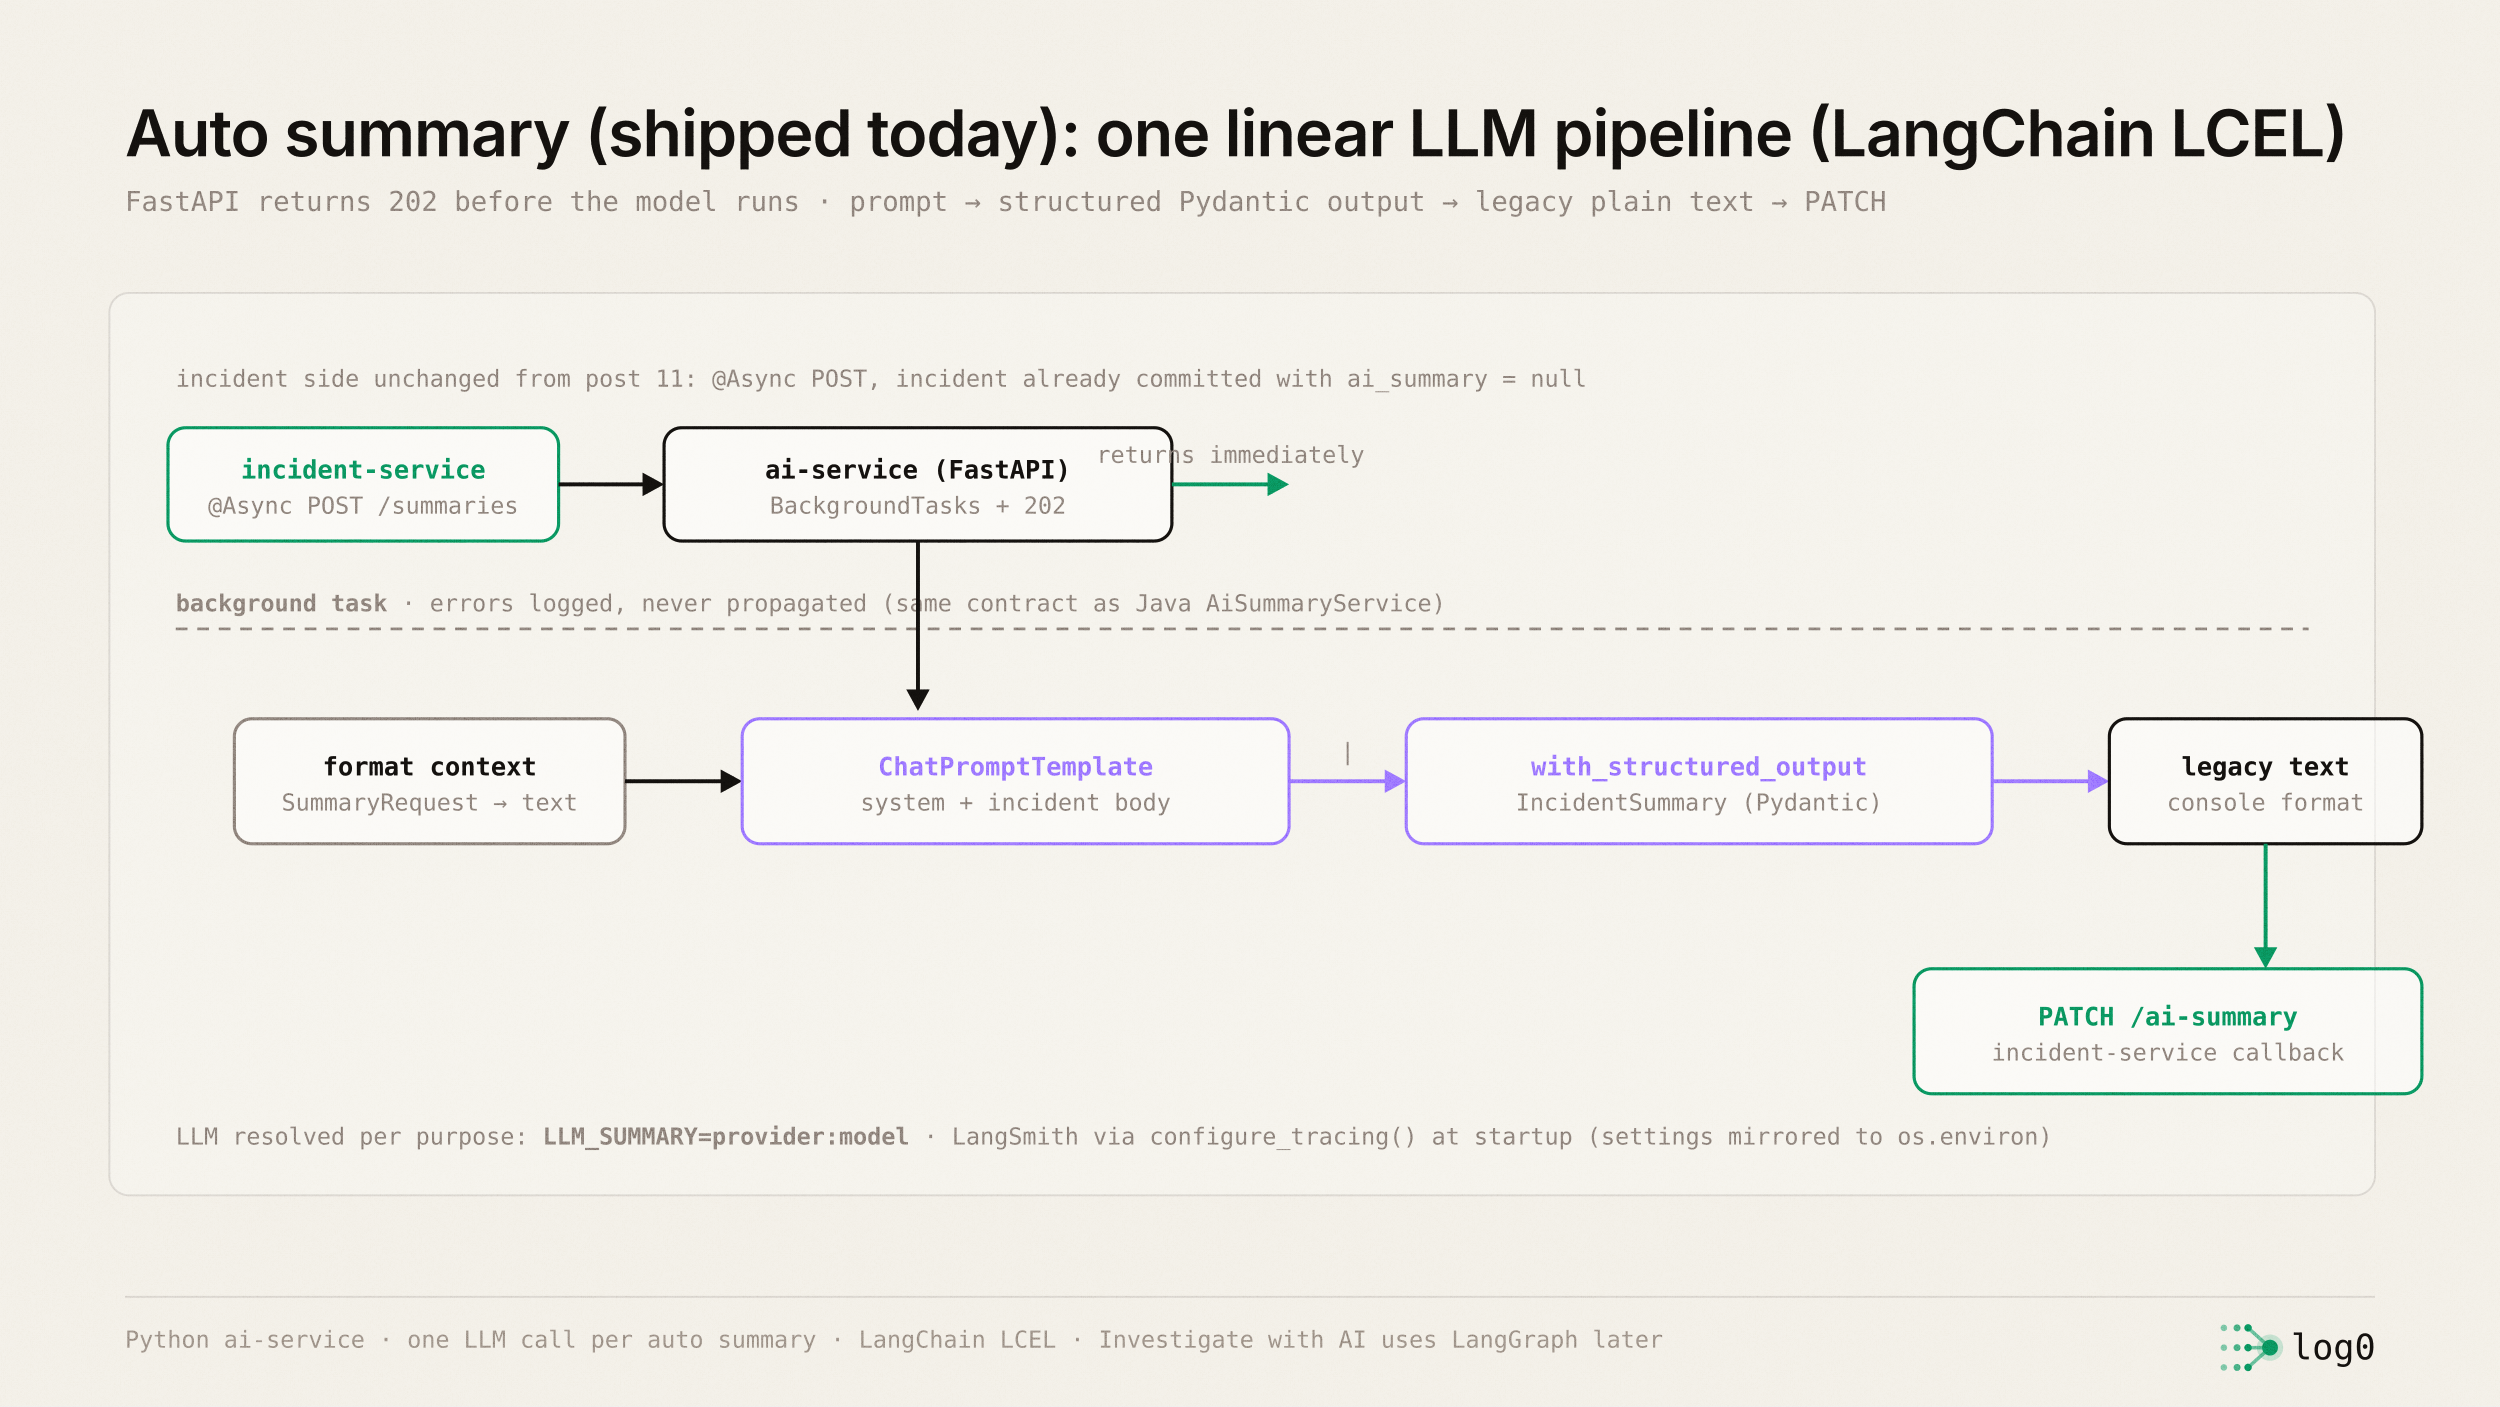
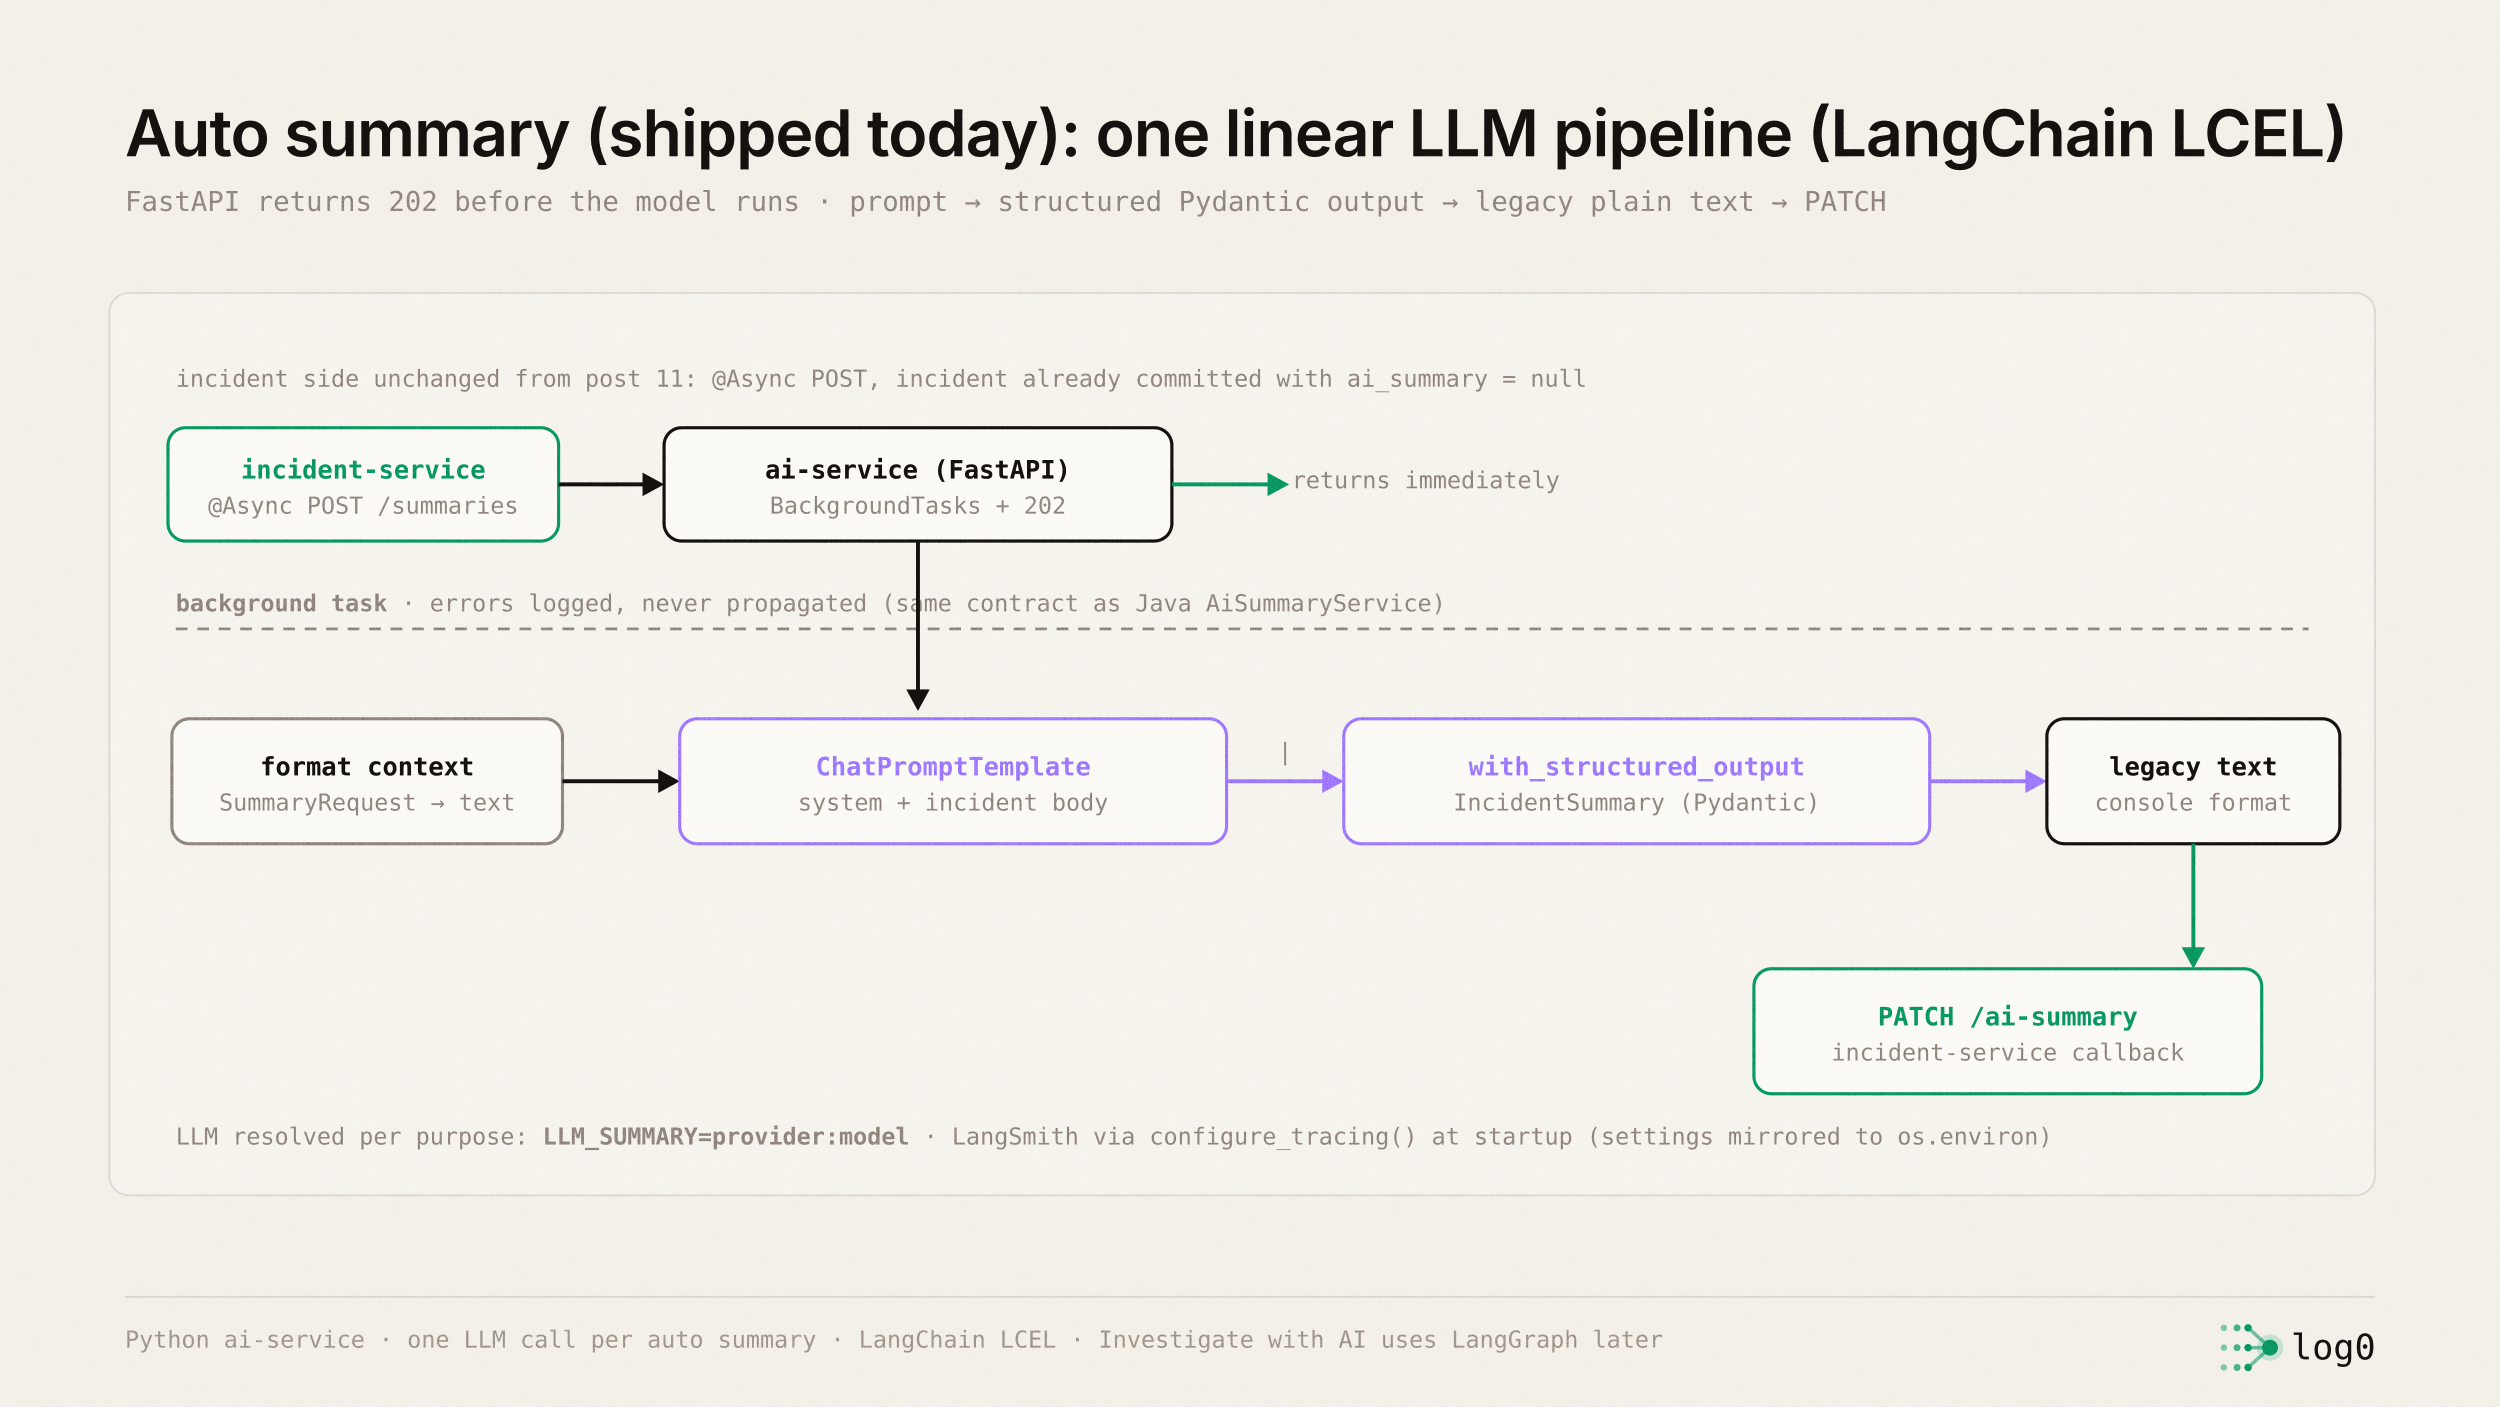
<svg xmlns="http://www.w3.org/2000/svg" viewBox="0 0 1280 720" font-family="'Geist','Inter',ui-sans-serif,system-ui,sans-serif">
  <defs>
    <filter id="grain">
      <feTurbulence type="turbulence" baseFrequency="1" numOctaves="1" stitchTiles="stitch" result="noise" />
      <feColorMatrix in="noise" type="matrix" values="0 0 0 0 0  0 0 0 0 0  0 0 0 0 0  0 0 0 1 0" />
    </filter>
    <style>
      .mono{font-family:'Geist Mono','JetBrains Mono',ui-monospace,monospace}
      .title{font-weight:600;font-size:33px;fill:#161310;letter-spacing:-0.5px}
      .sub{font-weight:400;font-size:14px;fill:#9a9089}
      .ax{font-weight:400;font-size:12px;fill:#9a9089}
      .leg{font-weight:400;font-size:13px;fill:#161310}
      .axtitle{font-weight:500;font-size:12px;fill:#9a9089}
      .foot{font-weight:400;font-size:12px;fill:#a89e95}
      .val{font-weight:600;font-size:26px;fill:#161310}
      .lbl{font-weight:500;font-size:13px;fill:#161310}
      .anno{font-weight:500;font-size:13px;fill:#161310}
      .annom{font-weight:400;font-size:12px;fill:#9a9089}
    </style>
  </defs>
  <rect width="1280" height="720" fill="#f4f1ea" />
  <text x="64" y="80" class="title">Auto summary (shipped today): one linear LLM pipeline (LangChain LCEL)</text>
  <text x="64" y="108" class="mono sub">FastAPI returns 202 before the model runs · prompt → structured Pydantic output → legacy plain text → PATCH</text>
  <rect x="56" y="150" width="1160" height="462" rx="10" fill="#ffffff" fill-opacity="0.20" stroke="#16131019" />
  <text x="90" y="198" class="mono ax" font-size="12">incident side unchanged from post 11: @Async POST, incident already committed with ai_summary = null</text>
  <rect x="86" y="219" width="200" height="58" rx="9" fill="#ffffff" fill-opacity="0.55" stroke="#0BA06B" stroke-width="1.6" />
  <text x="186" y="245" text-anchor="middle" class="mono" font-size="13" font-weight="600" fill="#0BA06B">incident-service</text>
  <text x="186" y="263" text-anchor="middle" class="mono ax" font-size="11">@Async POST /summaries</text>
  <line x1="286" y1="248" x2="331" y2="248" stroke="#161310" stroke-width="2" />
  <path d="M340 248 L329 242 L329 254 Z" fill="#161310" />
  <rect x="340" y="219" width="260" height="58" rx="9" fill="#ffffff" fill-opacity="0.55" stroke="#161310" stroke-width="1.6" />
  <text x="470" y="245" text-anchor="middle" class="mono" font-size="13" font-weight="600" fill="#161310">ai-service (FastAPI)</text>
  <text x="470" y="263" text-anchor="middle" class="mono ax" font-size="11">BackgroundTasks + 202</text>
  <line x1="600" y1="248" x2="651" y2="248" stroke="#0BA06B" stroke-width="2" />
  <path d="M660 248 L649 242 L649 254 Z" fill="#0BA06B" />
-   <text x="630" y="237" text-anchor="middle" class="mono ax" font-size="11" fill="#0BA06B">returns immediately</text>
+   <text x="730" y="250" text-anchor="middle" class="mono ax" font-size="11" fill="#0BA06B">returns immediately</text>
  <line x1="90" y1="322" x2="1182" y2="322" stroke="#9a9089" stroke-width="1.4" stroke-dasharray="6 5" />
  <text x="90" y="313" class="mono ax" font-size="12">
    <tspan font-weight="600">background task</tspan> · errors logged, never propagated (same contract as Java AiSummaryService)</text>
  <line x1="470" y1="277" x2="470" y2="355" stroke="#161310" stroke-width="2" />
  <path d="M470 364 L464 353 L476 353 Z" fill="#161310" />
-   <rect x="120" y="368" width="200" height="64" rx="9" fill="#ffffff" fill-opacity="0.55" stroke="#9a9089" stroke-width="1.6" />
-   <text x="220" y="397" text-anchor="middle" class="mono" font-size="13" font-weight="600" fill="#161310">format context</text>
-   <text x="220" y="415" text-anchor="middle" class="mono ax" font-size="11">SummaryRequest → text</text>
-   <line x1="320" y1="400" x2="371" y2="400" stroke="#161310" stroke-width="2" />
-   <path d="M380 400 L369 394 L369 406 Z" fill="#161310" />
-   <rect x="380" y="368" width="280" height="64" rx="9" fill="#ffffff" fill-opacity="0.55" stroke="#a684ff" stroke-width="1.6" />
-   <text x="520" y="397" text-anchor="middle" class="mono" font-size="13" font-weight="600" fill="#a684ff">ChatPromptTemplate</text>
-   <text x="520" y="415" text-anchor="middle" class="mono ax" font-size="11">system + incident body</text>
-   <line x1="660" y1="400" x2="711" y2="400" stroke="#a684ff" stroke-width="2" />
-   <path d="M720 400 L709 394 L709 406 Z" fill="#a684ff" />
-   <text x="690" y="389" text-anchor="middle" class="mono ax" font-size="11" fill="#a684ff">|</text>
-   <rect x="720" y="368" width="300" height="64" rx="9" fill="#ffffff" fill-opacity="0.55" stroke="#a684ff" stroke-width="1.6" />
-   <text x="870" y="397" text-anchor="middle" class="mono" font-size="13" font-weight="600" fill="#a684ff">with_structured_output</text>
-   <text x="870" y="415" text-anchor="middle" class="mono ax" font-size="11">IncidentSummary (Pydantic)</text>
-   <line x1="1020" y1="400" x2="1071" y2="400" stroke="#a684ff" stroke-width="2" />
-   <path d="M1080 400 L1069 394 L1069 406 Z" fill="#a684ff" />
-   <rect x="1080" y="368" width="160" height="64" rx="9" fill="#ffffff" fill-opacity="0.55" stroke="#161310" stroke-width="1.6" />
-   <text x="1160" y="397" text-anchor="middle" class="mono" font-size="13" font-weight="600" fill="#161310">legacy text</text>
-   <text x="1160" y="415" text-anchor="middle" class="mono ax" font-size="11">console format</text>
-   <line x1="1160" y1="432" x2="1160" y2="487" stroke="#0BA06B" stroke-width="2" />
-   <path d="M1160 496 L1154 485 L1166 485 Z" fill="#0BA06B" />
-   <rect x="980" y="496" width="260" height="64" rx="9" fill="#ffffff" fill-opacity="0.55" stroke="#0BA06B" stroke-width="1.6" />
-   <text x="1110" y="525" text-anchor="middle" class="mono" font-size="13" font-weight="600" fill="#0BA06B">PATCH /ai-summary</text>
-   <text x="1110" y="543" text-anchor="middle" class="mono ax" font-size="11">incident-service callback</text>
+   <rect x="88" y="368" width="200" height="64" rx="9" fill="#ffffff" fill-opacity="0.55" stroke="#9a9089" stroke-width="1.6" />
+   <text x="188" y="397" text-anchor="middle" class="mono" font-size="13" font-weight="600" fill="#161310">format context</text>
+   <text x="188" y="415" text-anchor="middle" class="mono ax" font-size="11">SummaryRequest → text</text>
+   <line x1="288" y1="400" x2="339" y2="400" stroke="#161310" stroke-width="2" />
+   <path d="M348 400 L337 394 L337 406 Z" fill="#161310" />
+   <rect x="348" y="368" width="280" height="64" rx="9" fill="#ffffff" fill-opacity="0.55" stroke="#a684ff" stroke-width="1.6" />
+   <text x="488" y="397" text-anchor="middle" class="mono" font-size="13" font-weight="600" fill="#a684ff">ChatPromptTemplate</text>
+   <text x="488" y="415" text-anchor="middle" class="mono ax" font-size="11">system + incident body</text>
+   <line x1="628" y1="400" x2="679" y2="400" stroke="#a684ff" stroke-width="2" />
+   <path d="M688 400 L677 394 L677 406 Z" fill="#a684ff" />
+   <text x="658" y="389" text-anchor="middle" class="mono ax" font-size="11" fill="#a684ff">|</text>
+   <rect x="688" y="368" width="300" height="64" rx="9" fill="#ffffff" fill-opacity="0.55" stroke="#a684ff" stroke-width="1.6" />
+   <text x="838" y="397" text-anchor="middle" class="mono" font-size="13" font-weight="600" fill="#a684ff">with_structured_output</text>
+   <text x="838" y="415" text-anchor="middle" class="mono ax" font-size="11">IncidentSummary (Pydantic)</text>
+   <line x1="988" y1="400" x2="1039" y2="400" stroke="#a684ff" stroke-width="2" />
+   <path d="M1048 400 L1037 394 L1037 406 Z" fill="#a684ff" />
+   <rect x="1048" y="368" width="150" height="64" rx="9" fill="#ffffff" fill-opacity="0.55" stroke="#161310" stroke-width="1.6" />
+   <text x="1123" y="397" text-anchor="middle" class="mono" font-size="13" font-weight="600" fill="#161310">legacy text</text>
+   <text x="1123" y="415" text-anchor="middle" class="mono ax" font-size="11">console format</text>
+   <line x1="1123" y1="432" x2="1123" y2="487" stroke="#0BA06B" stroke-width="2" />
+   <path d="M1123 496 L1117 485 L1129 485 Z" fill="#0BA06B" />
+   <rect x="898" y="496" width="260" height="64" rx="9" fill="#ffffff" fill-opacity="0.55" stroke="#0BA06B" stroke-width="1.6" />
+   <text x="1028" y="525" text-anchor="middle" class="mono" font-size="13" font-weight="600" fill="#0BA06B">PATCH /ai-summary</text>
+   <text x="1028" y="543" text-anchor="middle" class="mono ax" font-size="11">incident-service callback</text>
  <text x="90" y="586" class="mono ax" font-size="12">LLM resolved per purpose: <tspan font-weight="600">LLM_SUMMARY=provider:model</tspan> · LangSmith via configure_tracing() at startup (settings mirrored to os.environ)</text>
  <line x1="64" y1="664" x2="1216" y2="664" stroke="#16131019" />
  <text x="64" y="690" class="mono foot">Python ai-service · one LLM call per auto summary · LangChain LCEL · Investigate with AI uses LangGraph later</text>
  <g transform="translate(1133,672) scale(1.125)">
    <g stroke="#0BA06B" stroke-width="1.6" opacity="0.55">
      <line x1="16" y1="7" x2="26" y2="16" />
      <line x1="16" y1="16" x2="26" y2="16" />
      <line x1="16" y1="25" x2="26" y2="16" />
    </g>
    <g fill="#0BA06B">
      <circle cx="5" cy="7" r="1.5" opacity="0.45" />
      <circle cx="5" cy="16" r="1.5" opacity="0.45" />
      <circle cx="5" cy="25" r="1.5" opacity="0.45" />
      <circle cx="11" cy="7" r="1.6" opacity="0.7" />
      <circle cx="11" cy="16" r="1.6" opacity="0.7" />
      <circle cx="11" cy="25" r="1.6" opacity="0.7" />
      <circle cx="16" cy="7" r="1.7" />
      <circle cx="16" cy="16" r="1.7" />
      <circle cx="16" cy="25" r="1.7" />
    </g>
    <circle cx="26" cy="16" r="6" fill="#0BA06B" opacity="0.18" />
    <circle cx="26" cy="16" r="3.6" fill="#0BA06B" />
  </g>
  <text x="1173" y="696" text-anchor="start" class="mono" font-size="18" font-weight="500" fill="#161310">log0</text>
  <rect width="1280" height="720" filter="url(#grain)" opacity="0.5" style="mix-blend-mode:overlay" />
</svg>
